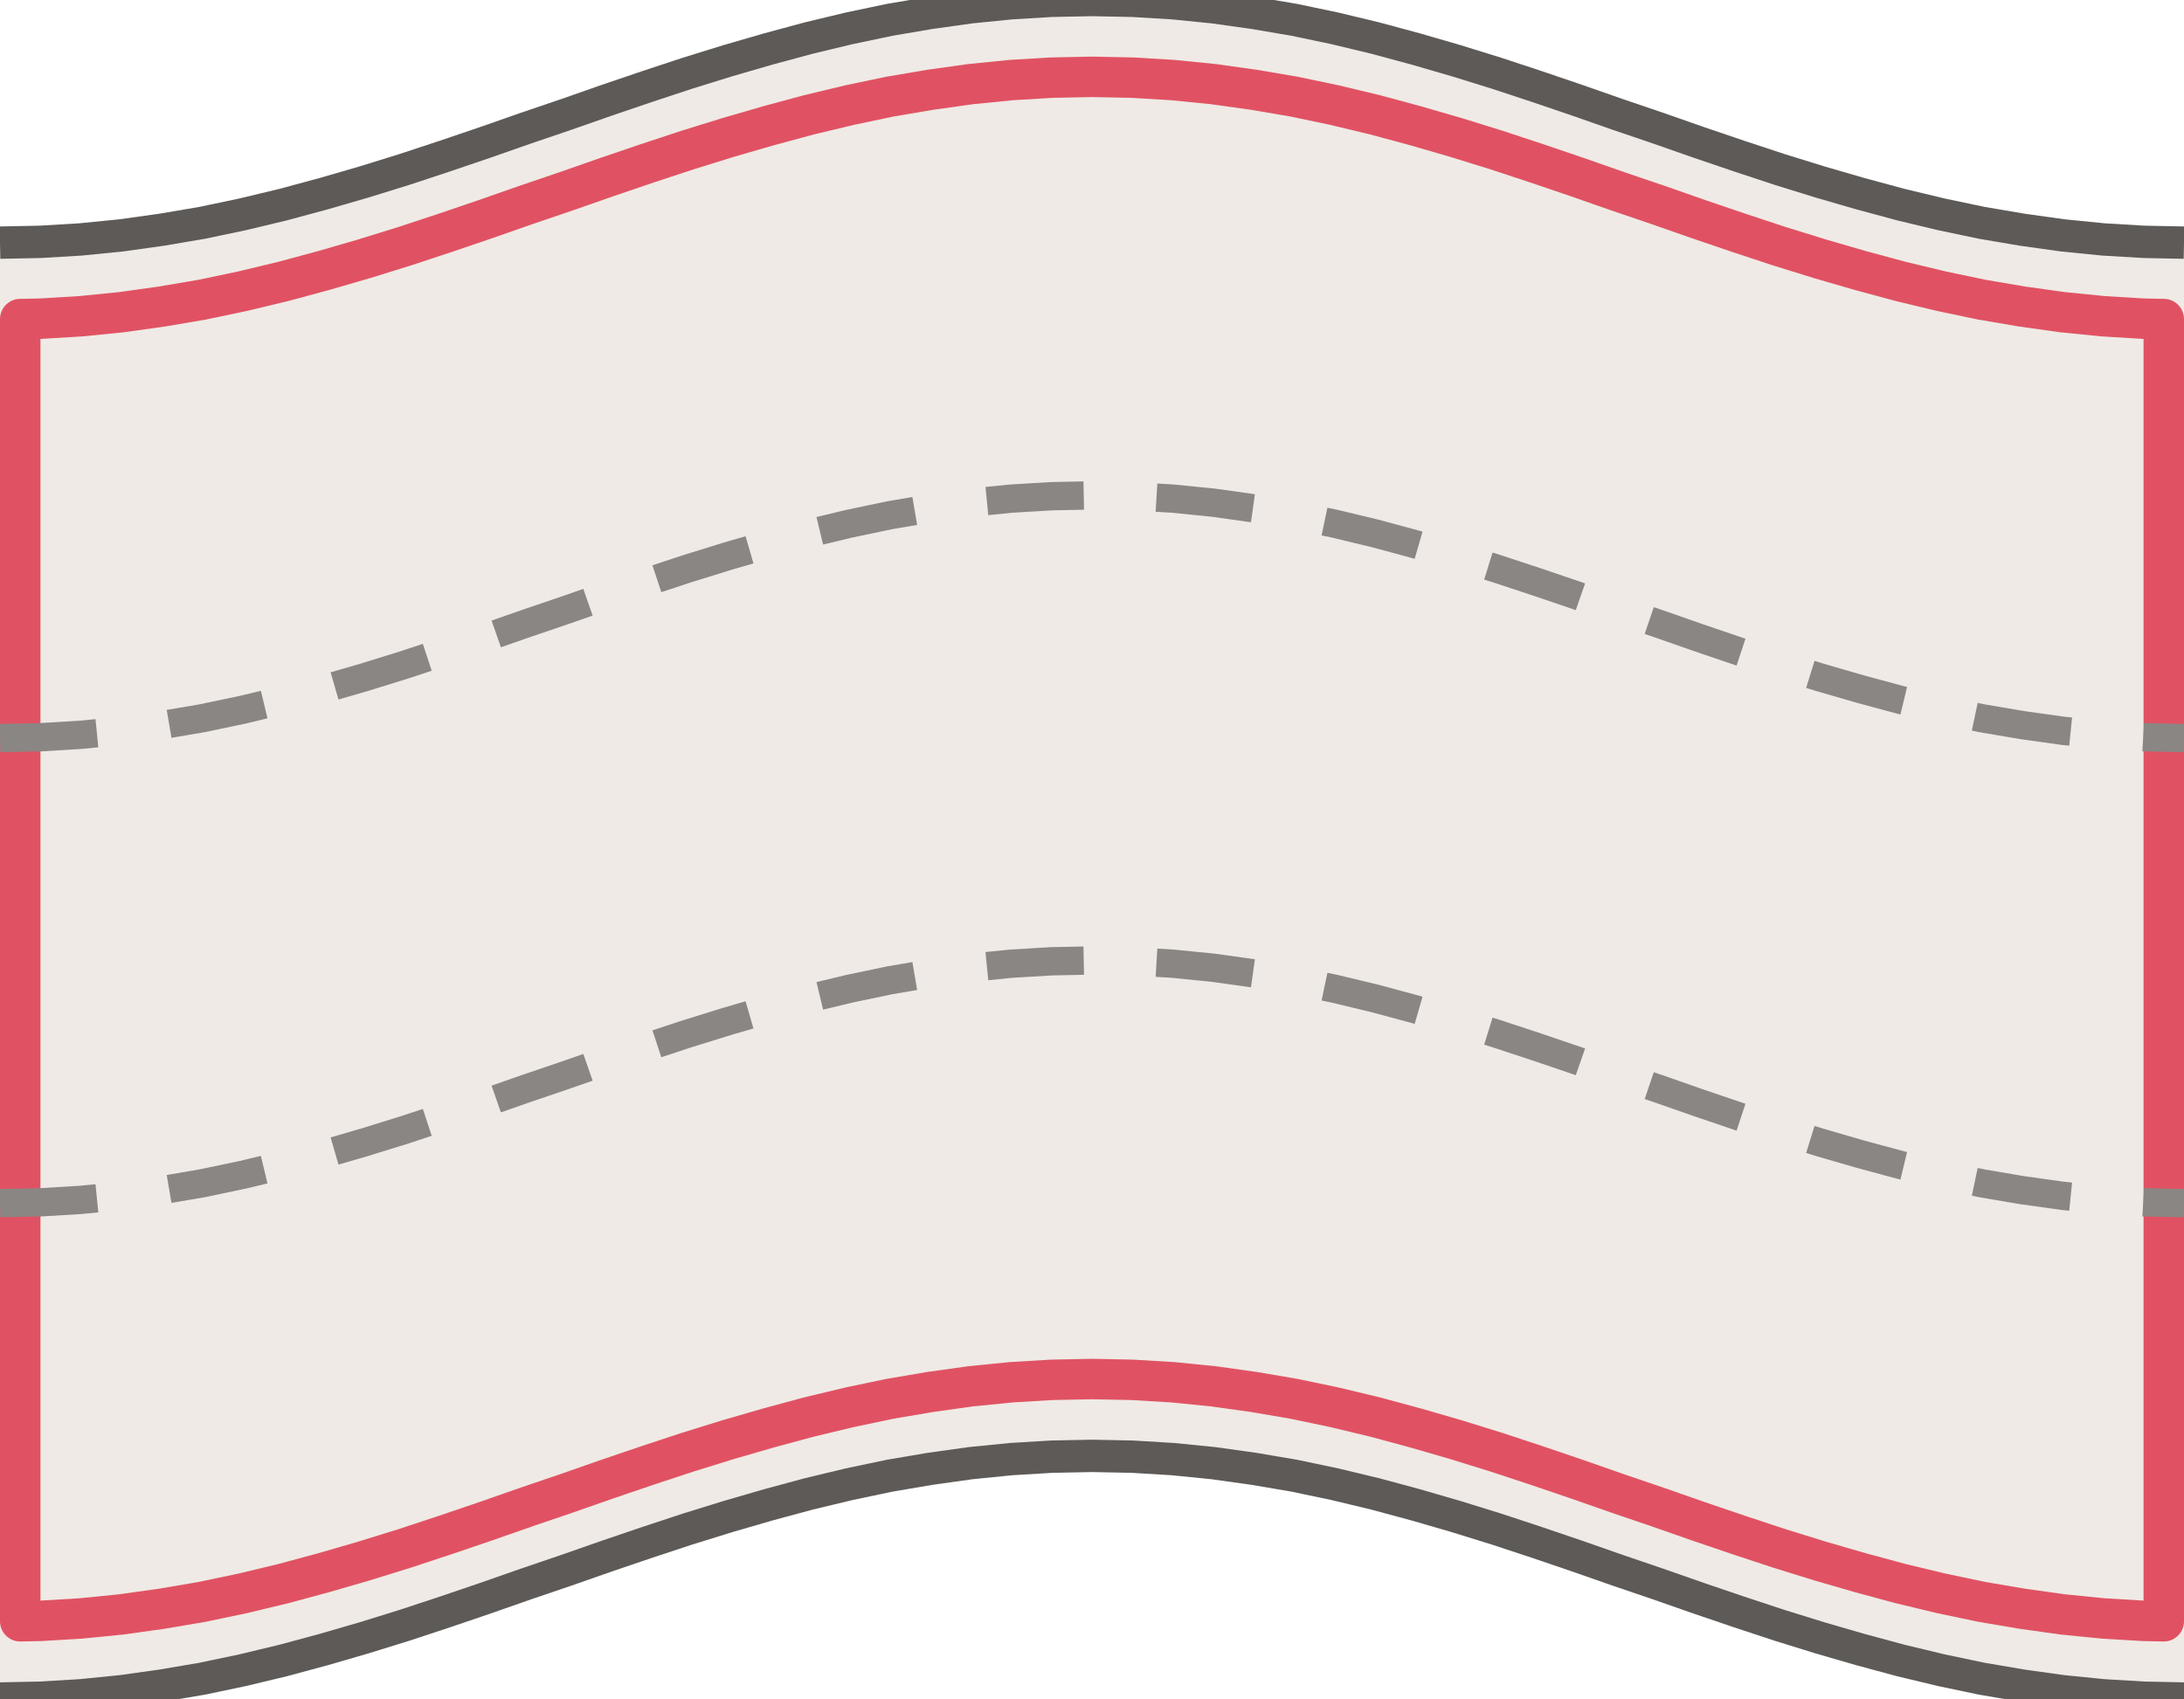
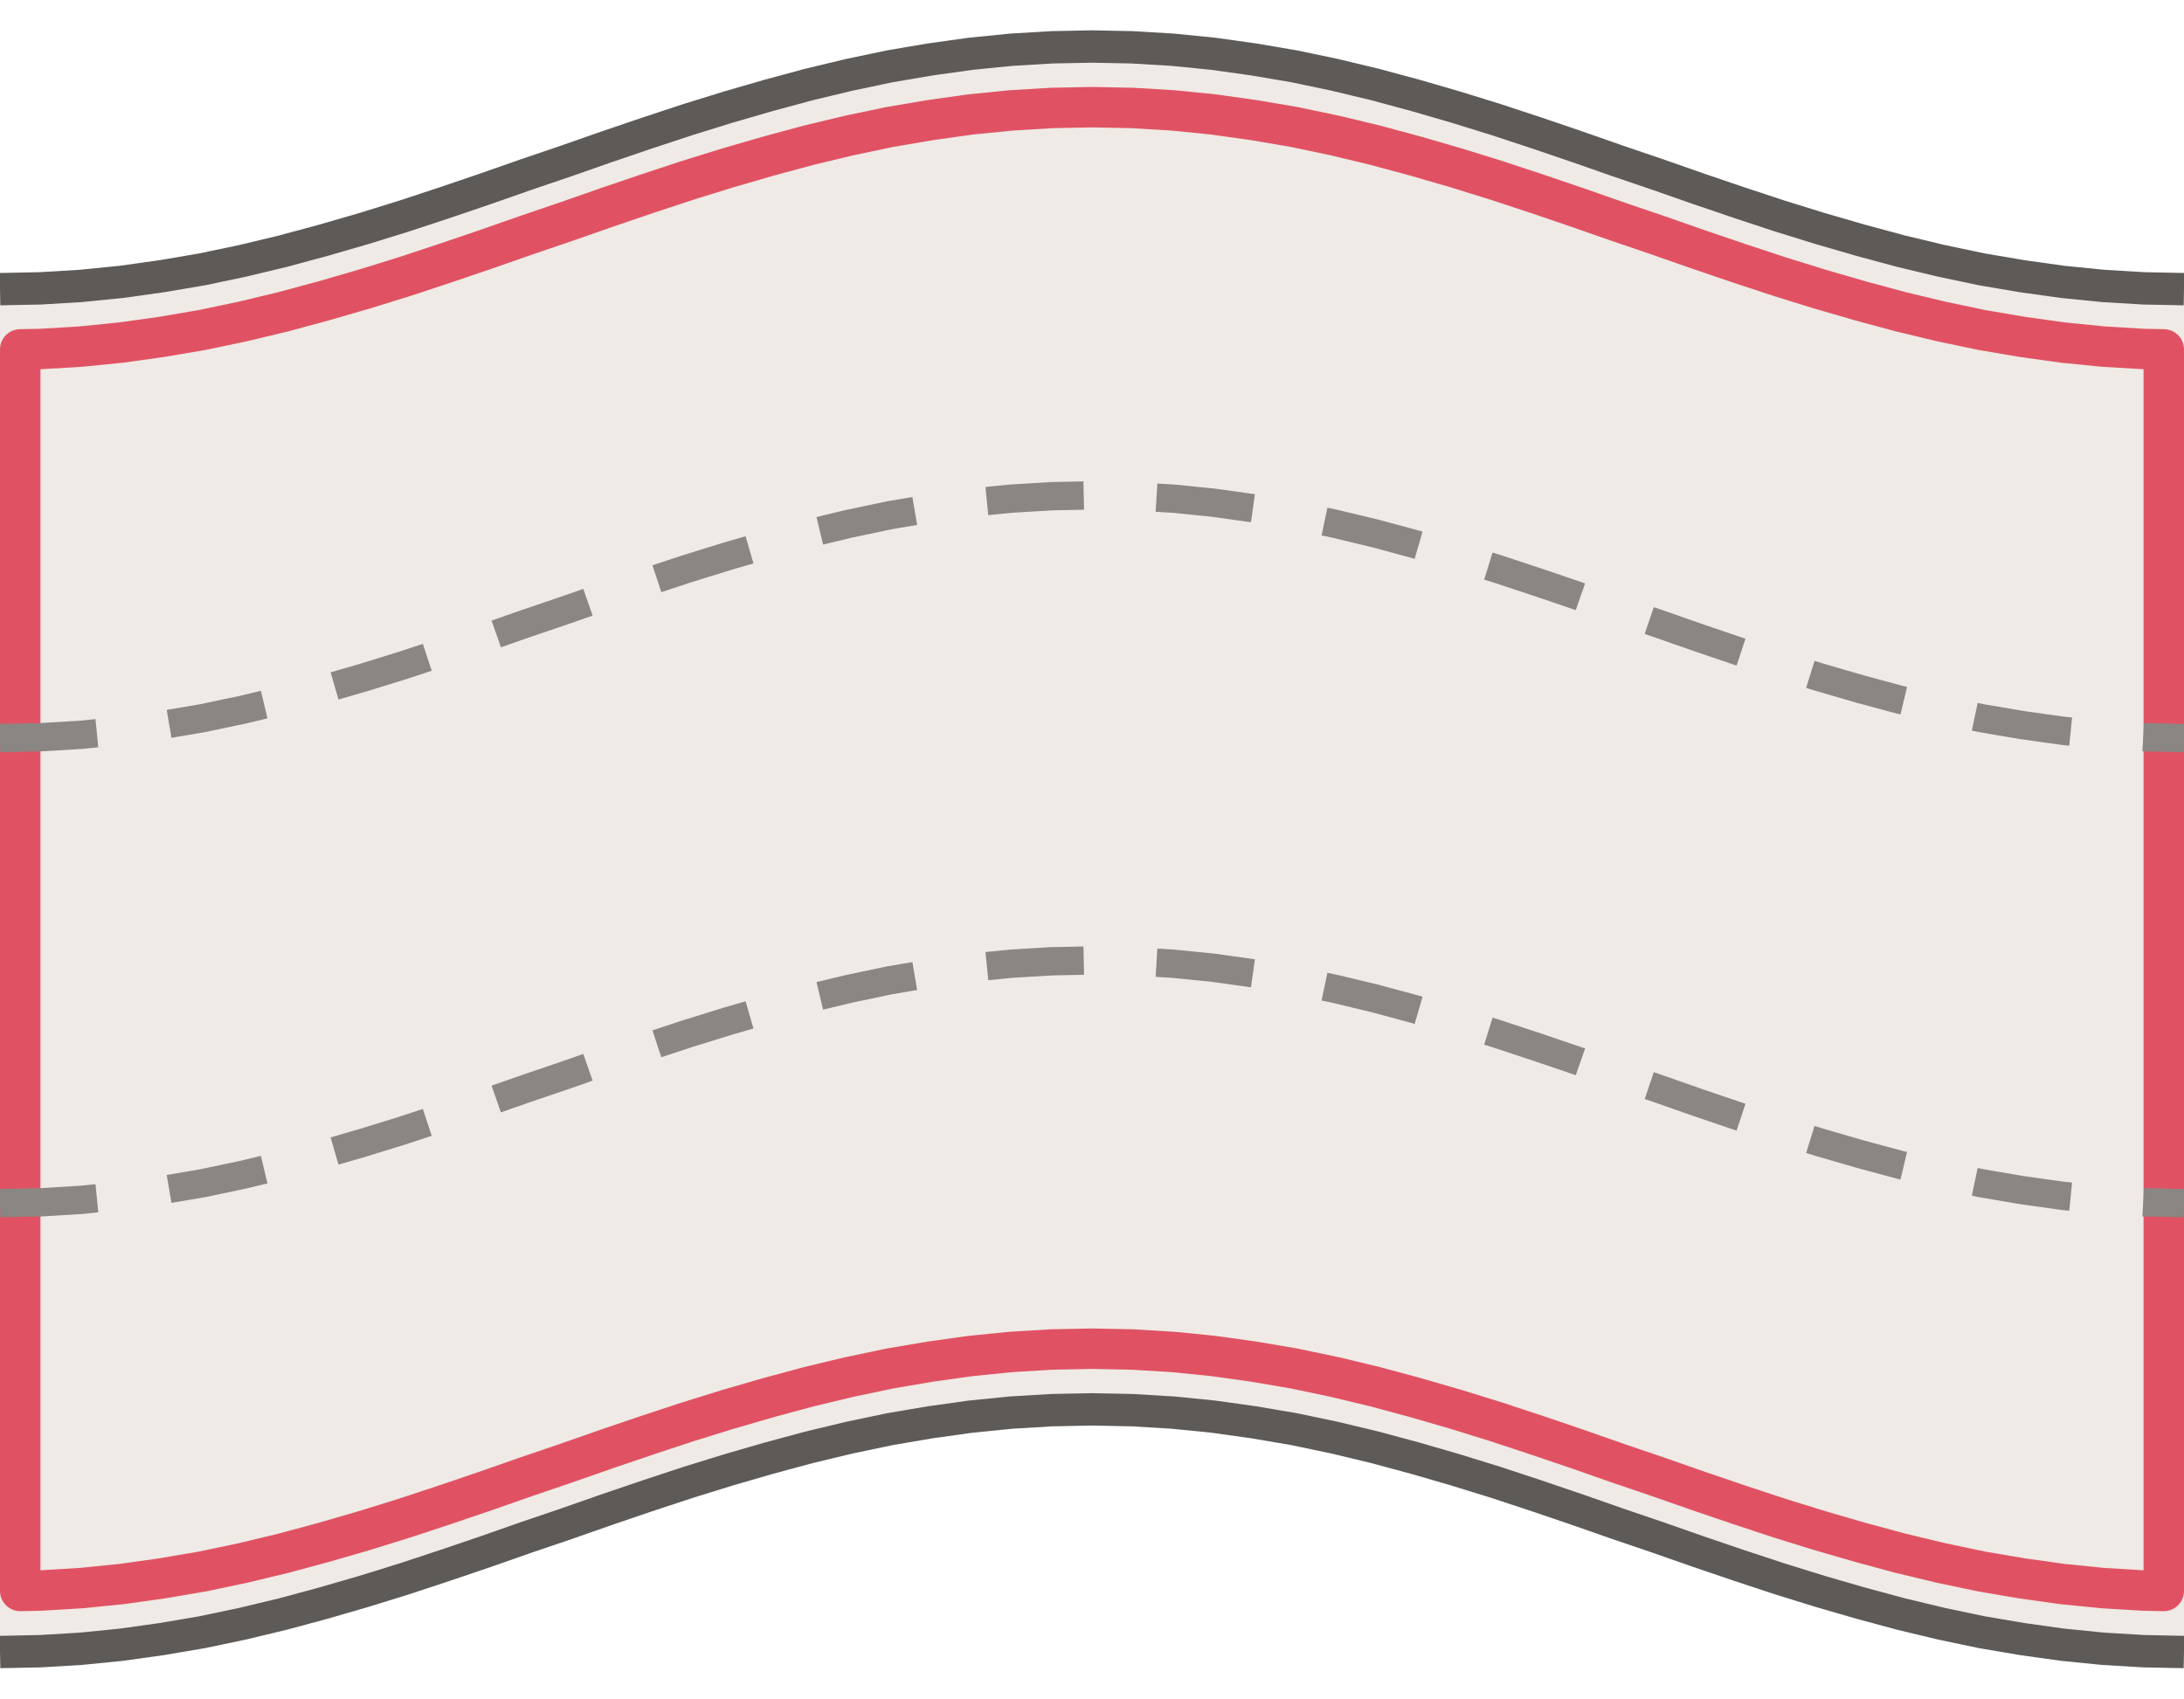
<svg xmlns="http://www.w3.org/2000/svg" width="54" height="42" viewBox="-27.0 -21.0 54 42">
-   <path d="M -27.00 -15.00 L -26.00 -15.02 L -25.00 -15.08 L -24.00 -15.18 L -23.00 -15.32 L -22.00 -15.49 L -21.00 -15.70 L -20.00 -15.94 L -19.00 -16.21 L -18.00 -16.50 L -17.00 -16.81 L -16.00 -17.14 L -15.00 -17.48 L -14.00 -17.83 L -13.00 -18.17 L -12.00 -18.52 L -11.00 -18.86 L -10.00 -19.19 L -9.00 -19.50 L -8.00 -19.79 L -7.00 -20.06 L -6.00 -20.30 L -5.00 -20.51 L -4.00 -20.68 L -3.00 -20.82 L -2.00 -20.92 L -1.00 -20.98 L 0.00 -21.00 L 1.00 -20.98 L 2.00 -20.92 L 3.00 -20.82 L 4.00 -20.68 L 5.00 -20.51 L 6.00 -20.30 L 7.00 -20.06 L 8.00 -19.79 L 9.00 -19.50 L 10.00 -19.19 L 11.00 -18.86 L 12.00 -18.52 L 13.00 -18.17 L 14.00 -17.83 L 15.00 -17.48 L 16.00 -17.14 L 17.00 -16.81 L 18.00 -16.50 L 19.00 -16.21 L 20.00 -15.94 L 21.00 -15.70 L 22.00 -15.49 L 23.00 -15.32 L 24.00 -15.18 L 25.00 -15.08 L 26.00 -15.02 L 27.00 -15.00 L 27.00 21.00 L 26.00 20.98 L 25.00 20.92 L 24.00 20.82 L 23.00 20.68 L 22.00 20.51 L 21.00 20.30 L 20.00 20.06 L 19.00 19.79 L 18.00 19.50 L 17.00 19.19 L 16.00 18.86 L 15.00 18.52 L 14.00 18.17 L 13.00 17.83 L 12.00 17.48 L 11.00 17.14 L 10.00 16.81 L 9.00 16.50 L 8.00 16.21 L 7.00 15.94 L 6.00 15.70 L 5.00 15.49 L 4.00 15.32 L 3.00 15.18 L 2.00 15.08 L 1.00 15.02 L 0.00 15.00 L -1.00 15.02 L -2.00 15.08 L -3.00 15.18 L -4.00 15.32 L -5.00 15.49 L -6.00 15.70 L -7.00 15.94 L -8.00 16.21 L -9.00 16.50 L -10.00 16.81 L -11.00 17.14 L -12.00 17.48 L -13.00 17.83 L -14.00 18.17 L -15.00 18.52 L -16.00 18.86 L -17.00 19.19 L -18.00 19.50 L -19.00 19.79 L -20.00 20.06 L -21.00 20.30 L -22.00 20.51 L -23.00 20.68 L -24.00 20.82 L -25.00 20.92 L -26.00 20.98 L -27.00 21.00 Z" fill="#efeae5" />
-   <path d="M -26.50 -13.11 L -26.00 -13.12 L -25.00 -13.18 L -24.00 -13.28 L -23.00 -13.42 L -22.00 -13.59 L -21.00 -13.80 L -20.00 -14.04 L -19.00 -14.31 L -18.00 -14.60 L -17.00 -14.91 L -16.00 -15.24 L -15.00 -15.58 L -14.00 -15.93 L -13.00 -16.27 L -12.00 -16.62 L -11.00 -16.96 L -10.00 -17.29 L -9.00 -17.60 L -8.00 -17.89 L -7.00 -18.16 L -6.00 -18.40 L -5.00 -18.61 L -4.00 -18.78 L -3.00 -18.92 L -2.00 -19.02 L -1.00 -19.08 L 0.00 -19.10 L 1.00 -19.08 L 2.00 -19.02 L 3.00 -18.92 L 4.00 -18.78 L 5.00 -18.61 L 6.00 -18.40 L 7.00 -18.16 L 8.00 -17.89 L 9.00 -17.60 L 10.00 -17.29 L 11.00 -16.96 L 12.00 -16.62 L 13.00 -16.27 L 14.00 -15.93 L 15.00 -15.58 L 16.00 -15.24 L 17.00 -14.91 L 18.00 -14.60 L 19.00 -14.31 L 20.00 -14.04 L 21.00 -13.80 L 22.00 -13.59 L 23.00 -13.42 L 24.00 -13.28 L 25.00 -13.18 L 26.00 -13.12 L 26.50 -13.11 L 26.50 19.09 L 26.00 19.08 L 25.00 19.02 L 24.00 18.92 L 23.00 18.78 L 22.00 18.61 L 21.00 18.40 L 20.00 18.16 L 19.00 17.89 L 18.00 17.60 L 17.00 17.29 L 16.00 16.96 L 15.00 16.62 L 14.00 16.27 L 13.00 15.93 L 12.00 15.58 L 11.00 15.24 L 10.00 14.91 L 9.00 14.60 L 8.00 14.31 L 7.00 14.04 L 6.00 13.80 L 5.00 13.59 L 4.00 13.42 L 3.00 13.28 L 2.00 13.18 L 1.00 13.12 L 0.00 13.10 L -1.00 13.12 L -2.00 13.18 L -3.00 13.28 L -4.00 13.42 L -5.00 13.59 L -6.00 13.80 L -7.00 14.04 L -8.00 14.31 L -9.00 14.60 L -10.00 14.91 L -11.00 15.24 L -12.00 15.58 L -13.00 15.93 L -14.00 16.27 L -15.00 16.62 L -16.00 16.96 L -17.00 17.29 L -18.00 17.60 L -19.00 17.89 L -20.00 18.16 L -21.00 18.40 L -22.00 18.61 L -23.00 18.78 L -24.00 18.92 L -25.00 19.02 L -26.00 19.08 L -26.50 19.09 Z" fill="none" stroke="#e05263" stroke-width="1.0" stroke-linejoin="round" />
-   <path d="M -27.00 -15.00 L -26.00 -15.02 L -25.00 -15.08 L -24.00 -15.18 L -23.00 -15.32 L -22.00 -15.49 L -21.00 -15.70 L -20.00 -15.94 L -19.00 -16.21 L -18.00 -16.50 L -17.00 -16.81 L -16.00 -17.14 L -15.00 -17.48 L -14.00 -17.83 L -13.00 -18.17 L -12.00 -18.52 L -11.00 -18.86 L -10.00 -19.19 L -9.00 -19.50 L -8.00 -19.79 L -7.00 -20.06 L -6.00 -20.30 L -5.00 -20.51 L -4.00 -20.68 L -3.00 -20.82 L -2.00 -20.92 L -1.00 -20.98 L 0.00 -21.00 L 1.00 -20.98 L 2.00 -20.92 L 3.00 -20.82 L 4.00 -20.68 L 5.00 -20.51 L 6.00 -20.30 L 7.00 -20.06 L 8.00 -19.79 L 9.00 -19.50 L 10.00 -19.19 L 11.00 -18.86 L 12.00 -18.52 L 13.00 -18.17 L 14.00 -17.83 L 15.00 -17.48 L 16.00 -17.14 L 17.00 -16.81 L 18.00 -16.50 L 19.00 -16.21 L 20.00 -15.94 L 21.00 -15.70 L 22.00 -15.49 L 23.00 -15.32 L 24.00 -15.18 L 25.00 -15.08 L 26.00 -15.02 L 27.00 -15.00" fill="none" stroke="#5d5a57" stroke-width="0.8" />
-   <path d="M -27.00 21.00 L -26.00 20.98 L -25.00 20.92 L -24.00 20.82 L -23.00 20.68 L -22.00 20.51 L -21.00 20.30 L -20.00 20.06 L -19.00 19.79 L -18.00 19.50 L -17.00 19.19 L -16.00 18.86 L -15.00 18.52 L -14.00 18.17 L -13.00 17.83 L -12.00 17.48 L -11.00 17.14 L -10.00 16.81 L -9.00 16.50 L -8.00 16.21 L -7.00 15.94 L -6.00 15.70 L -5.00 15.49 L -4.00 15.32 L -3.00 15.18 L -2.00 15.08 L -1.00 15.02 L 0.00 15.00 L 1.00 15.02 L 2.00 15.08 L 3.00 15.18 L 4.00 15.32 L 5.00 15.49 L 6.00 15.70 L 7.00 15.94 L 8.00 16.21 L 9.00 16.50 L 10.00 16.81 L 11.00 17.14 L 12.00 17.48 L 13.00 17.83 L 14.00 18.17 L 15.00 18.52 L 16.00 18.86 L 17.00 19.19 L 18.00 19.50 L 19.00 19.79 L 20.00 20.06 L 21.00 20.30 L 22.00 20.51 L 23.00 20.68 L 24.00 20.82 L 25.00 20.92 L 26.00 20.98 L 27.00 21.00" fill="none" stroke="#5d5a57" stroke-width="0.8" />
+   <path d="M -27.00 -13.85 L -26.00 -13.87 L -25.00 -13.93 L -24.00 -14.03 L -23.00 -14.17 L -22.00 -14.34 L -21.00 -14.55 L -20.00 -14.79 L -19.00 -15.06 L -18.00 -15.35 L -17.00 -15.66 L -16.00 -15.99 L -15.00 -16.33 L -14.00 -16.68 L -13.00 -17.02 L -12.00 -17.37 L -11.00 -17.71 L -10.00 -18.04 L -9.00 -18.35 L -8.00 -18.64 L -7.00 -18.91 L -6.00 -19.15 L -5.00 -19.36 L -4.00 -19.53 L -3.00 -19.67 L -2.00 -19.77 L -1.00 -19.83 L 0.00 -19.85 L 1.00 -19.83 L 2.00 -19.77 L 3.00 -19.67 L 4.00 -19.53 L 5.00 -19.36 L 6.00 -19.15 L 7.00 -18.91 L 8.00 -18.64 L 9.00 -18.35 L 10.00 -18.04 L 11.00 -17.71 L 12.00 -17.37 L 13.00 -17.02 L 14.00 -16.68 L 15.00 -16.33 L 16.00 -15.99 L 17.00 -15.66 L 18.00 -15.35 L 19.00 -15.06 L 20.00 -14.79 L 21.00 -14.55 L 22.00 -14.34 L 23.00 -14.17 L 24.00 -14.03 L 25.00 -13.93 L 26.00 -13.87 L 27.00 -13.85 L 27.00 19.85 L 26.00 19.83 L 25.00 19.77 L 24.00 19.67 L 23.00 19.53 L 22.00 19.36 L 21.00 19.15 L 20.00 18.91 L 19.00 18.64 L 18.00 18.35 L 17.00 18.04 L 16.00 17.71 L 15.00 17.37 L 14.00 17.02 L 13.00 16.68 L 12.00 16.33 L 11.00 15.99 L 10.00 15.66 L 9.00 15.35 L 8.00 15.06 L 7.00 14.79 L 6.00 14.55 L 5.00 14.34 L 4.00 14.17 L 3.00 14.03 L 2.00 13.93 L 1.00 13.87 L 0.00 13.85 L -1.00 13.87 L -2.00 13.93 L -3.00 14.03 L -4.00 14.17 L -5.00 14.34 L -6.00 14.55 L -7.00 14.79 L -8.00 15.06 L -9.00 15.35 L -10.00 15.66 L -11.00 15.99 L -12.00 16.33 L -13.00 16.68 L -14.00 17.02 L -15.00 17.37 L -16.00 17.71 L -17.00 18.04 L -18.00 18.35 L -19.00 18.64 L -20.00 18.91 L -21.00 19.15 L -22.00 19.36 L -23.00 19.53 L -24.00 19.67 L -25.00 19.77 L -26.00 19.83 L -27.00 19.85 Z" fill="#efeae5" />
+   <path d="M -26.50 -12.36 L -26.00 -12.37 L -25.00 -12.43 L -24.00 -12.53 L -23.00 -12.67 L -22.00 -12.84 L -21.00 -13.05 L -20.00 -13.29 L -19.00 -13.56 L -18.00 -13.85 L -17.00 -14.16 L -16.00 -14.49 L -15.00 -14.83 L -14.00 -15.18 L -13.00 -15.52 L -12.00 -15.87 L -11.00 -16.21 L -10.00 -16.54 L -9.00 -16.85 L -8.00 -17.14 L -7.00 -17.41 L -6.00 -17.65 L -5.00 -17.86 L -4.00 -18.03 L -3.00 -18.17 L -2.00 -18.27 L -1.00 -18.33 L 0.00 -18.35 L 1.00 -18.33 L 2.00 -18.27 L 3.00 -18.17 L 4.00 -18.03 L 5.00 -17.86 L 6.00 -17.65 L 7.00 -17.41 L 8.00 -17.14 L 9.00 -16.85 L 10.00 -16.54 L 11.00 -16.21 L 12.00 -15.87 L 13.00 -15.52 L 14.00 -15.18 L 15.00 -14.83 L 16.00 -14.49 L 17.00 -14.16 L 18.00 -13.85 L 19.00 -13.56 L 20.00 -13.29 L 21.00 -13.05 L 22.00 -12.84 L 23.00 -12.67 L 24.00 -12.53 L 25.00 -12.43 L 26.00 -12.37 L 26.50 -12.36 L 26.50 18.34 L 26.00 18.33 L 25.00 18.27 L 24.00 18.17 L 23.00 18.03 L 22.00 17.86 L 21.00 17.65 L 20.00 17.41 L 19.00 17.14 L 18.00 16.85 L 17.00 16.54 L 16.00 16.21 L 15.00 15.87 L 14.00 15.52 L 13.00 15.18 L 12.00 14.83 L 11.00 14.49 L 10.00 14.16 L 9.00 13.85 L 8.00 13.56 L 7.00 13.29 L 6.00 13.05 L 5.00 12.84 L 4.00 12.67 L 3.00 12.53 L 2.00 12.43 L 1.00 12.37 L 0.00 12.35 L -1.00 12.37 L -2.00 12.43 L -3.00 12.53 L -4.00 12.67 L -5.00 12.84 L -6.00 13.05 L -7.00 13.29 L -8.00 13.56 L -9.00 13.85 L -10.00 14.16 L -11.00 14.49 L -12.00 14.83 L -13.00 15.18 L -14.00 15.52 L -15.00 15.87 L -16.00 16.21 L -17.00 16.54 L -18.00 16.85 L -19.00 17.14 L -20.00 17.41 L -21.00 17.65 L -22.00 17.86 L -23.00 18.03 L -24.00 18.17 L -25.00 18.27 L -26.00 18.33 L -26.50 18.34 Z" fill="none" stroke="#e05263" stroke-width="1.0" stroke-linejoin="round" />
+   <path d="M -27.00 -13.85 L -26.00 -13.87 L -25.00 -13.93 L -24.00 -14.03 L -23.00 -14.17 L -22.00 -14.34 L -21.00 -14.55 L -20.00 -14.79 L -19.00 -15.06 L -18.00 -15.35 L -17.00 -15.66 L -16.00 -15.99 L -15.00 -16.33 L -14.00 -16.68 L -13.00 -17.02 L -12.00 -17.37 L -11.00 -17.71 L -10.00 -18.04 L -9.00 -18.35 L -8.00 -18.64 L -7.00 -18.91 L -6.00 -19.15 L -5.00 -19.36 L -4.00 -19.53 L -3.00 -19.67 L -2.00 -19.77 L -1.00 -19.83 L 0.00 -19.85 L 1.00 -19.83 L 2.00 -19.77 L 3.00 -19.67 L 4.00 -19.53 L 5.00 -19.36 L 6.00 -19.15 L 7.00 -18.91 L 8.00 -18.64 L 9.00 -18.35 L 10.00 -18.04 L 11.00 -17.71 L 12.00 -17.37 L 13.00 -17.02 L 14.00 -16.68 L 15.00 -16.33 L 16.00 -15.99 L 17.00 -15.66 L 18.00 -15.35 L 19.00 -15.06 L 20.00 -14.79 L 21.00 -14.55 L 22.00 -14.34 L 23.00 -14.17 L 24.00 -14.03 L 25.00 -13.93 L 26.00 -13.87 L 27.00 -13.85" fill="none" stroke="#5d5a57" stroke-width="0.8" />
+   <path d="M -27.00 19.85 L -26.00 19.83 L -25.00 19.77 L -24.00 19.67 L -23.00 19.53 L -22.00 19.36 L -21.00 19.15 L -20.00 18.91 L -19.00 18.64 L -18.00 18.35 L -17.00 18.04 L -16.00 17.71 L -15.00 17.37 L -14.00 17.02 L -13.00 16.68 L -12.00 16.33 L -11.00 15.99 L -10.00 15.66 L -9.00 15.35 L -8.00 15.06 L -7.00 14.79 L -6.00 14.55 L -5.00 14.34 L -4.00 14.17 L -3.00 14.03 L -2.00 13.93 L -1.00 13.87 L 0.00 13.85 L 1.00 13.87 L 2.00 13.93 L 3.00 14.03 L 4.00 14.17 L 5.00 14.34 L 6.00 14.55 L 7.00 14.79 L 8.00 15.06 L 9.00 15.35 L 10.00 15.66 L 11.00 15.99 L 12.00 16.33 L 13.00 16.68 L 14.00 17.02 L 15.00 17.37 L 16.00 17.71 L 17.00 18.04 L 18.00 18.35 L 19.00 18.64 L 20.00 18.91 L 21.00 19.15 L 22.00 19.36 L 23.00 19.53 L 24.00 19.67 L 25.00 19.77 L 26.00 19.83 L 27.00 19.85" fill="none" stroke="#5d5a57" stroke-width="0.8" />
  <path d="M -27.00 -2.75 L -26.00 -2.77 L -25.00 -2.83 L -24.00 -2.93 L -23.00 -3.07 L -22.00 -3.24 L -21.00 -3.45 L -20.00 -3.69 L -19.00 -3.96 L -18.00 -4.25 L -17.00 -4.56 L -16.00 -4.89 L -15.00 -5.23 L -14.00 -5.58 L -13.00 -5.92 L -12.00 -6.27 L -11.00 -6.61 L -10.00 -6.94 L -9.00 -7.25 L -8.00 -7.54 L -7.00 -7.81 L -6.00 -8.05 L -5.00 -8.26 L -4.00 -8.43 L -3.00 -8.57 L -2.00 -8.67 L -1.00 -8.73 L 0.00 -8.75 L 1.00 -8.73 L 2.00 -8.67 L 3.00 -8.57 L 4.00 -8.43 L 5.00 -8.26 L 6.00 -8.05 L 7.00 -7.81 L 8.00 -7.54 L 9.00 -7.25 L 10.00 -6.94 L 11.00 -6.61 L 12.00 -6.27 L 13.00 -5.92 L 14.00 -5.58 L 15.00 -5.23 L 16.00 -4.89 L 17.00 -4.56 L 18.00 -4.25 L 19.00 -3.96 L 20.00 -3.69 L 21.00 -3.45 L 22.00 -3.24 L 23.00 -3.07 L 24.00 -2.93 L 25.00 -2.83 L 26.00 -2.77 L 27.00 -2.75" fill="none" stroke="#8a8683" stroke-width="0.7" stroke-dasharray="2.4,1.8" />
  <path d="M -27.00 8.75 L -26.00 8.73 L -25.00 8.67 L -24.00 8.57 L -23.00 8.43 L -22.00 8.26 L -21.00 8.05 L -20.00 7.81 L -19.00 7.54 L -18.00 7.25 L -17.00 6.94 L -16.00 6.61 L -15.00 6.27 L -14.00 5.92 L -13.00 5.58 L -12.00 5.23 L -11.00 4.89 L -10.00 4.56 L -9.00 4.25 L -8.00 3.96 L -7.00 3.69 L -6.00 3.45 L -5.00 3.24 L -4.00 3.07 L -3.00 2.93 L -2.00 2.83 L -1.00 2.77 L 0.00 2.75 L 1.00 2.77 L 2.00 2.83 L 3.00 2.93 L 4.00 3.07 L 5.00 3.24 L 6.00 3.45 L 7.00 3.69 L 8.00 3.96 L 9.00 4.25 L 10.00 4.56 L 11.00 4.89 L 12.00 5.23 L 13.00 5.58 L 14.00 5.92 L 15.00 6.27 L 16.00 6.61 L 17.00 6.94 L 18.00 7.25 L 19.00 7.54 L 20.00 7.81 L 21.00 8.05 L 22.00 8.26 L 23.00 8.43 L 24.00 8.57 L 25.00 8.67 L 26.00 8.73 L 27.00 8.75" fill="none" stroke="#8a8683" stroke-width="0.7" stroke-dasharray="2.4,1.8" />
</svg>
